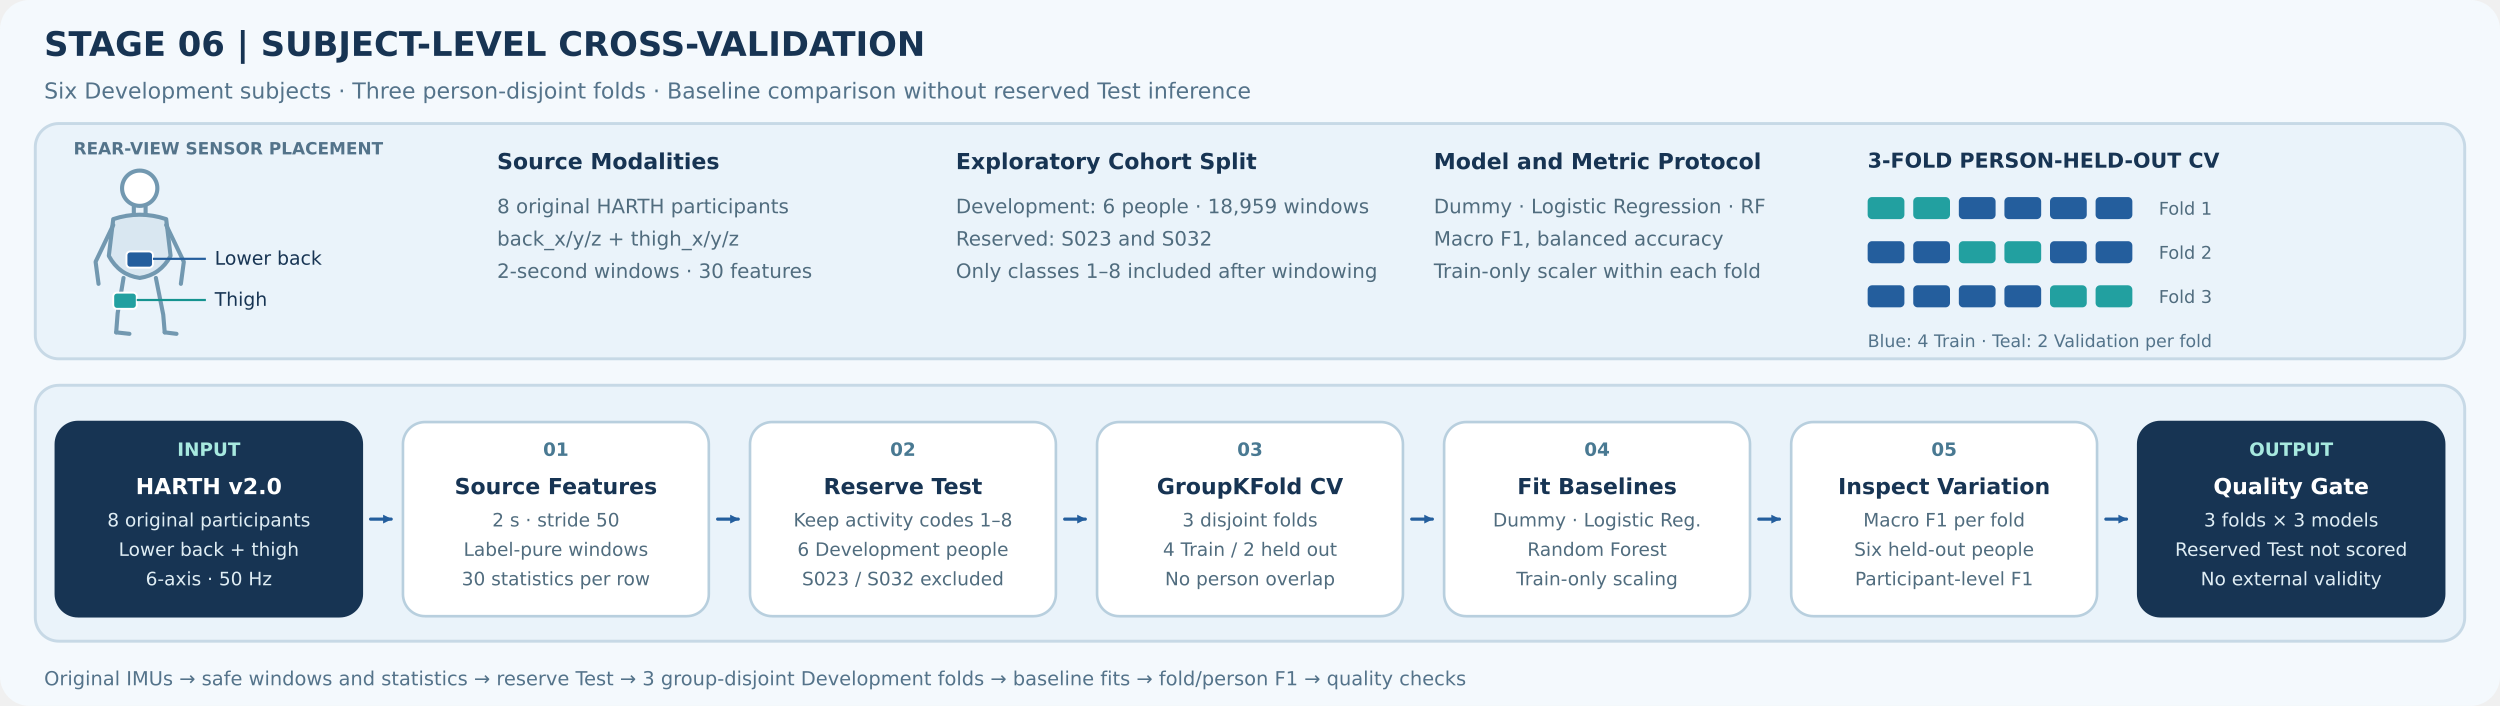
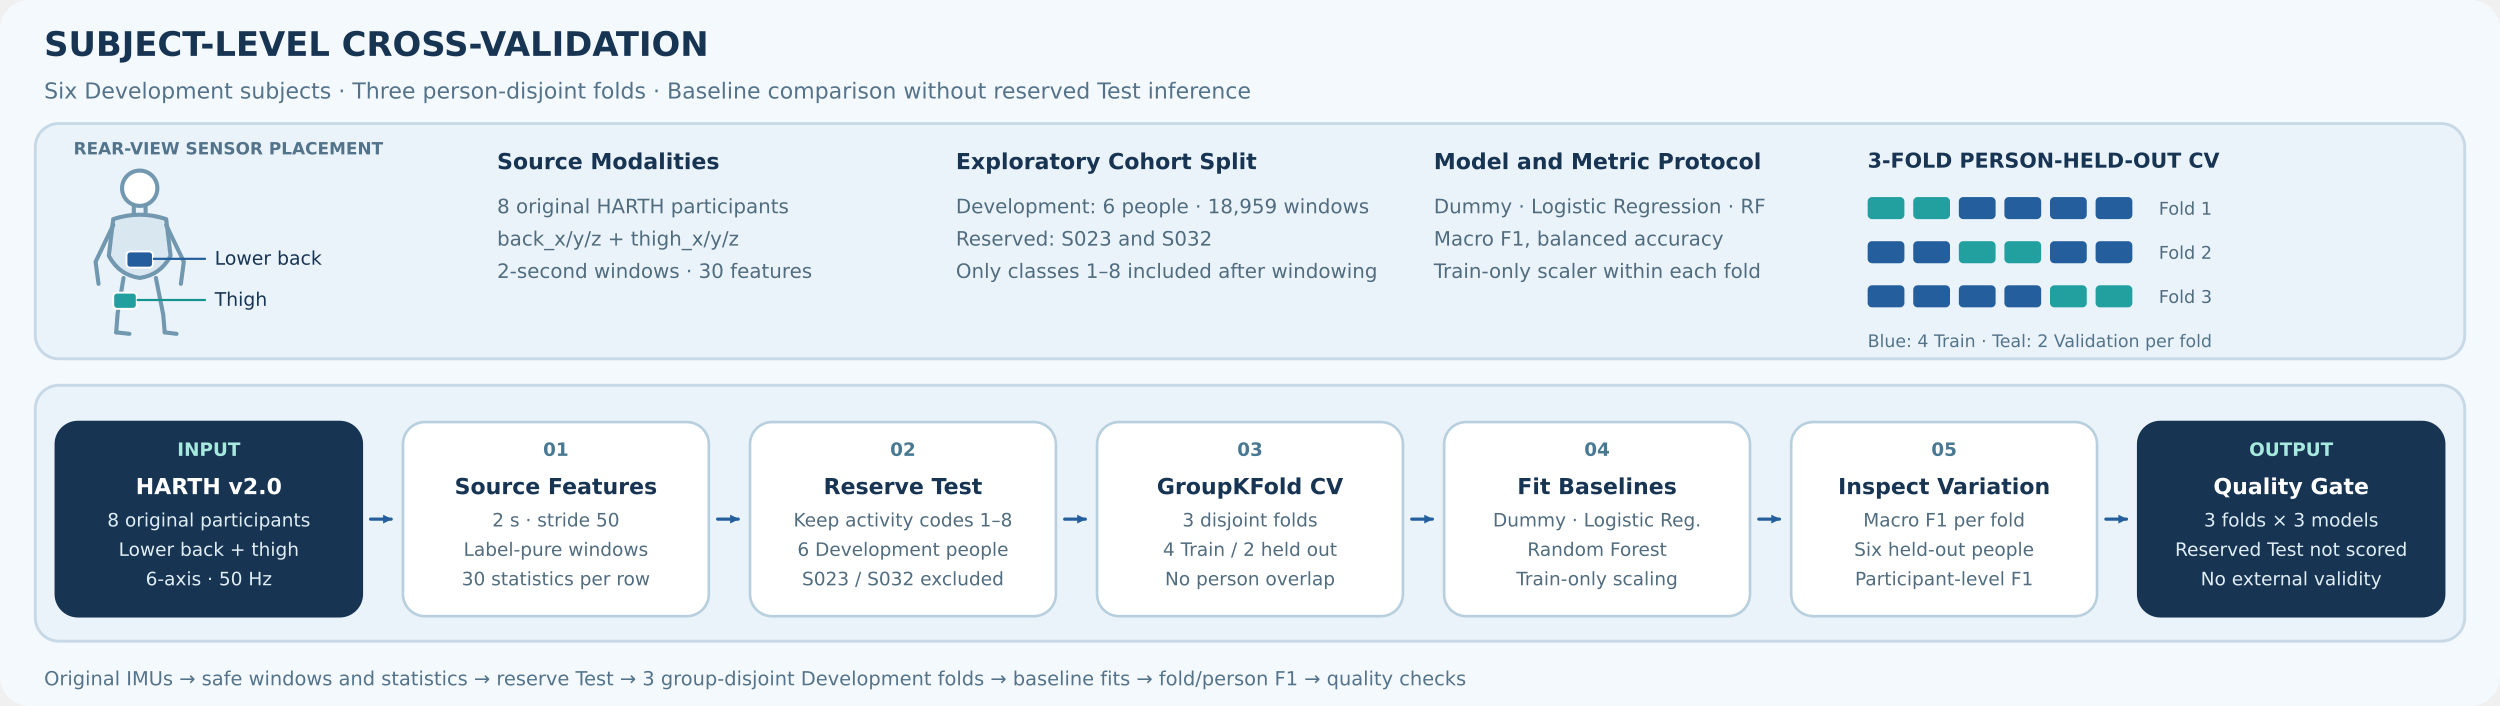
<svg xmlns="http://www.w3.org/2000/svg" width="1700" height="480" viewBox="0 0 1700 480" role="img" aria-labelledby="title desc">
  <defs>
    <marker id="small-arrow" markerUnits="userSpaceOnUse" markerWidth="6" markerHeight="6" refX="5.5" refY="3" orient="auto">
      <path d="M0 0 L6 3 L0 6 Z" fill="#245E9D" />
    </marker>
  </defs>
  <rect width="1700" height="480" rx="20" fill="#F4F9FD" />
  <g font-family="DejaVu Sans, Arial, sans-serif">
-     <text x="30" y="38" font-size="23" font-weight="700" fill="#173453">STAGE 06 | SUBJECT-LEVEL CROSS-VALIDATION</text>
+     <text x="30" y="38" font-size="23" font-weight="700" fill="#173453">SUBJECT-LEVEL CROSS-VALIDATION</text>
    <text x="30" y="67" font-size="15" fill="#54738A">Six Development subjects · Three person-disjoint folds · Baseline comparison without reserved Test inference</text>
    <rect x="24" y="84" width="1652" height="160" rx="16" fill="#EAF3FA" stroke="#C7D9E6" stroke-width="2" />
    <rect x="24" y="262" width="1652" height="174" rx="16" fill="#EAF3FA" stroke="#C7D9E6" stroke-width="2" />
    <g aria-label="Rear-view body and true sensor positions">
      <text x="50" y="105" font-size="11.5" font-weight="700" fill="#53738A">REAR-VIEW SENSOR PLACEMENT</text>
      <g stroke="#7298B0" stroke-width="2.8" stroke-linecap="round" stroke-linejoin="round">
        <circle cx="95" cy="128" r="12" fill="#FFFFFF" />
        <path d="M91 140 L91 147 M99 140 L99 147" fill="none" />
        <path d="M77 149 Q95 143 113 149 L116 174 Q109 187 95 189 Q81 187 74 174 Z" fill="#D9E7F1" />
        <path d="M77 153 L65 178 L67 193 M113 153 L125 178 L123 193" fill="none" />
        <path d="M84 189 L80 213 L79 226 M106 189 L111 214 L112 226" fill="none" />
        <path d="M79 226 L88 227 M112 226 L120 227" fill="none" />
      </g>
      <rect x="86" y="171" width="18" height="11" rx="2.5" fill="#245E9D" stroke="#FFFFFF" stroke-width="1.3" />
      <rect x="77" y="199" width="16" height="11" rx="2.5" fill="#22A0A0" stroke="#FFFFFF" stroke-width="1.3" />
      <path d="M104 176 H140" stroke="#245E9D" stroke-width="1.5" />
      <text x="146" y="180" font-size="12.8" fill="#173453">Lower back</text>
      <path d="M93 204 H140" stroke="#15938F" stroke-width="1.5" />
      <text x="146" y="208" font-size="12.8" fill="#173453">Thigh</text>
    </g>
    <g>
      <text x="338" y="115" font-size="15" font-weight="700" fill="#173453">Source Modalities</text>
      <text x="338" y="145" font-size="13.5" fill="#506C7E">8 original HARTH participants</text>
      <text x="338" y="167" font-size="13.5" fill="#506C7E">back_x/y/z + thigh_x/y/z</text>
      <text x="338" y="189" font-size="13.5" fill="#506C7E">2-second windows · 30 features</text>
    </g>
    <g>
      <text x="650" y="115" font-size="15" font-weight="700" fill="#173453">Exploratory Cohort Split</text>
      <text x="650" y="145" font-size="13.5" fill="#506C7E">Development: 6 people · 18,959 windows</text>
      <text x="650" y="167" font-size="13.5" fill="#506C7E">Reserved: S023 and S032</text>
      <text x="650" y="189" font-size="13.5" fill="#506C7E">Only classes 1–8 included after windowing</text>
    </g>
    <g>
      <text x="975" y="115" font-size="15" font-weight="700" fill="#173453">Model and Metric Protocol</text>
      <text x="975" y="145" font-size="13.5" fill="#506C7E">Dummy · Logistic Regression · RF</text>
      <text x="975" y="167" font-size="13.5" fill="#506C7E">Macro F1, balanced accuracy</text>
      <text x="975" y="189" font-size="13.5" fill="#506C7E">Train-only scaler within each fold</text>
    </g>
    <g aria-label="Conceptual three-fold GroupKFold schematic, green is validation">
      <text x="1270" y="114" font-size="14" font-weight="700" fill="#173453">3-FOLD PERSON-HELD-OUT CV</text>
      <g>
        <rect x="1270" y="134" width="25" height="15" rx="3" fill="#22A0A0" />
        <rect x="1301" y="134" width="25" height="15" rx="3" fill="#22A0A0" />
        <rect x="1332" y="134" width="25" height="15" rx="3" fill="#245E9D" />
        <rect x="1363" y="134" width="25" height="15" rx="3" fill="#245E9D" />
        <rect x="1394" y="134" width="25" height="15" rx="3" fill="#245E9D" />
        <rect x="1425" y="134" width="25" height="15" rx="3" fill="#245E9D" />
        <text x="1468" y="146" font-size="12" fill="#506C7E">Fold 1</text>
      </g>
      <g>
        <rect x="1270" y="164" width="25" height="15" rx="3" fill="#245E9D" />
        <rect x="1301" y="164" width="25" height="15" rx="3" fill="#245E9D" />
        <rect x="1332" y="164" width="25" height="15" rx="3" fill="#22A0A0" />
        <rect x="1363" y="164" width="25" height="15" rx="3" fill="#22A0A0" />
        <rect x="1394" y="164" width="25" height="15" rx="3" fill="#245E9D" />
        <rect x="1425" y="164" width="25" height="15" rx="3" fill="#245E9D" />
        <text x="1468" y="176" font-size="12" fill="#506C7E">Fold 2</text>
      </g>
      <g>
        <rect x="1270" y="194" width="25" height="15" rx="3" fill="#245E9D" />
        <rect x="1301" y="194" width="25" height="15" rx="3" fill="#245E9D" />
        <rect x="1332" y="194" width="25" height="15" rx="3" fill="#245E9D" />
        <rect x="1363" y="194" width="25" height="15" rx="3" fill="#245E9D" />
        <rect x="1394" y="194" width="25" height="15" rx="3" fill="#22A0A0" />
        <rect x="1425" y="194" width="25" height="15" rx="3" fill="#22A0A0" />
        <text x="1468" y="206" font-size="12" fill="#506C7E">Fold 3</text>
      </g>
      <text x="1270" y="236" font-size="11.8" fill="#53738A">Blue: 4 Train · Teal: 2 Validation per fold</text>
    </g>
    <g aria-label="Six identical compact right-facing workflow arrows">
      <path d="M252 353 H266" fill="none" stroke="#245E9D" stroke-width="2.2" stroke-linecap="round" marker-end="url(#small-arrow)" />
      <path d="M488 353 H502" fill="none" stroke="#245E9D" stroke-width="2.2" stroke-linecap="round" marker-end="url(#small-arrow)" />
      <path d="M724 353 H738" fill="none" stroke="#245E9D" stroke-width="2.2" stroke-linecap="round" marker-end="url(#small-arrow)" />
      <path d="M960 353 H974" fill="none" stroke="#245E9D" stroke-width="2.2" stroke-linecap="round" marker-end="url(#small-arrow)" />
      <path d="M1196 353 H1210" fill="none" stroke="#245E9D" stroke-width="2.2" stroke-linecap="round" marker-end="url(#small-arrow)" />
      <path d="M1432 353 H1446" fill="none" stroke="#245E9D" stroke-width="2.2" stroke-linecap="round" marker-end="url(#small-arrow)" />
    </g>
    <g aria-label="Seven sequential scientific processing blocks">
      <g class="process-block">
        <rect x="38" y="287" width="208" height="132" rx="15" fill="#173453" stroke="#173453" stroke-width="1.8" />
        <text x="142" y="310" text-anchor="middle" font-size="12.5" font-weight="700" fill="#A7E9DF">INPUT</text>
        <text x="142" y="336" text-anchor="middle" font-size="15" font-weight="700" fill="#FFFFFF">HARTH v2.0</text>
        <text x="142" y="358" text-anchor="middle" font-size="12.6" fill="#DFEDF4">8 original participants</text>
        <text x="142" y="378" text-anchor="middle" font-size="12.6" fill="#DFEDF4">Lower back + thigh</text>
        <text x="142" y="398" text-anchor="middle" font-size="12.6" fill="#DFEDF4">6-axis · 50 Hz</text>
      </g>
      <g class="process-block">
        <rect x="274" y="287" width="208" height="132" rx="15" fill="#FFFFFF" stroke="#B8CFDE" stroke-width="1.8" />
        <text x="378" y="310" text-anchor="middle" font-size="12.5" font-weight="700" fill="#497992">01</text>
        <text x="378" y="336" text-anchor="middle" font-size="15" font-weight="700" fill="#173453">Source Features</text>
        <text x="378" y="358" text-anchor="middle" font-size="12.6" fill="#506C7E">2 s · stride 50</text>
        <text x="378" y="378" text-anchor="middle" font-size="12.6" fill="#506C7E">Label-pure windows</text>
        <text x="378" y="398" text-anchor="middle" font-size="12.6" fill="#506C7E">30 statistics per row</text>
      </g>
      <g class="process-block">
        <rect x="510" y="287" width="208" height="132" rx="15" fill="#FFFFFF" stroke="#B8CFDE" stroke-width="1.8" />
        <text x="614" y="310" text-anchor="middle" font-size="12.5" font-weight="700" fill="#497992">02</text>
        <text x="614" y="336" text-anchor="middle" font-size="15" font-weight="700" fill="#173453">Reserve Test</text>
        <text x="614" y="358" text-anchor="middle" font-size="12.6" fill="#506C7E">Keep activity codes 1–8</text>
        <text x="614" y="378" text-anchor="middle" font-size="12.6" fill="#506C7E">6 Development people</text>
        <text x="614" y="398" text-anchor="middle" font-size="12.6" fill="#506C7E">S023 / S032 excluded</text>
      </g>
      <g class="process-block">
        <rect x="746" y="287" width="208" height="132" rx="15" fill="#FFFFFF" stroke="#B8CFDE" stroke-width="1.8" />
        <text x="850" y="310" text-anchor="middle" font-size="12.5" font-weight="700" fill="#497992">03</text>
        <text x="850" y="336" text-anchor="middle" font-size="15" font-weight="700" fill="#173453">GroupKFold CV</text>
        <text x="850" y="358" text-anchor="middle" font-size="12.6" fill="#506C7E">3 disjoint folds</text>
        <text x="850" y="378" text-anchor="middle" font-size="12.6" fill="#506C7E">4 Train / 2 held out</text>
        <text x="850" y="398" text-anchor="middle" font-size="12.6" fill="#506C7E">No person overlap</text>
      </g>
      <g class="process-block">
        <rect x="982" y="287" width="208" height="132" rx="15" fill="#FFFFFF" stroke="#B8CFDE" stroke-width="1.8" />
        <text x="1086" y="310" text-anchor="middle" font-size="12.5" font-weight="700" fill="#497992">04</text>
        <text x="1086" y="336" text-anchor="middle" font-size="15" font-weight="700" fill="#173453">Fit Baselines</text>
        <text x="1086" y="358" text-anchor="middle" font-size="12.6" fill="#506C7E">Dummy · Logistic Reg.</text>
        <text x="1086" y="378" text-anchor="middle" font-size="12.6" fill="#506C7E">Random Forest</text>
        <text x="1086" y="398" text-anchor="middle" font-size="12.6" fill="#506C7E">Train-only scaling</text>
      </g>
      <g class="process-block">
        <rect x="1218" y="287" width="208" height="132" rx="15" fill="#FFFFFF" stroke="#B8CFDE" stroke-width="1.8" />
        <text x="1322" y="310" text-anchor="middle" font-size="12.5" font-weight="700" fill="#497992">05</text>
        <text x="1322" y="336" text-anchor="middle" font-size="15" font-weight="700" fill="#173453">Inspect Variation</text>
        <text x="1322" y="358" text-anchor="middle" font-size="12.6" fill="#506C7E">Macro F1 per fold</text>
        <text x="1322" y="378" text-anchor="middle" font-size="12.6" fill="#506C7E">Six held-out people</text>
        <text x="1322" y="398" text-anchor="middle" font-size="12.6" fill="#506C7E">Participant-level F1</text>
      </g>
      <g class="process-block">
        <rect x="1454" y="287" width="208" height="132" rx="15" fill="#173453" stroke="#173453" stroke-width="1.8" />
        <text x="1558" y="310" text-anchor="middle" font-size="12.5" font-weight="700" fill="#A7E9DF">OUTPUT</text>
        <text x="1558" y="336" text-anchor="middle" font-size="15" font-weight="700" fill="#FFFFFF">Quality Gate</text>
        <text x="1558" y="358" text-anchor="middle" font-size="12.6" fill="#DFEDF4">3 folds × 3 models</text>
        <text x="1558" y="378" text-anchor="middle" font-size="12.6" fill="#DFEDF4">Reserved Test not scored</text>
        <text x="1558" y="398" text-anchor="middle" font-size="12.6" fill="#DFEDF4">No external validity</text>
      </g>
    </g>
    <text x="30" y="466" font-size="13.2" fill="#54738A">Original IMUs → safe windows and statistics → reserve Test → 3 group-disjoint Development folds → baseline fits → fold/person F1 → quality checks</text>
  </g>
</svg>
